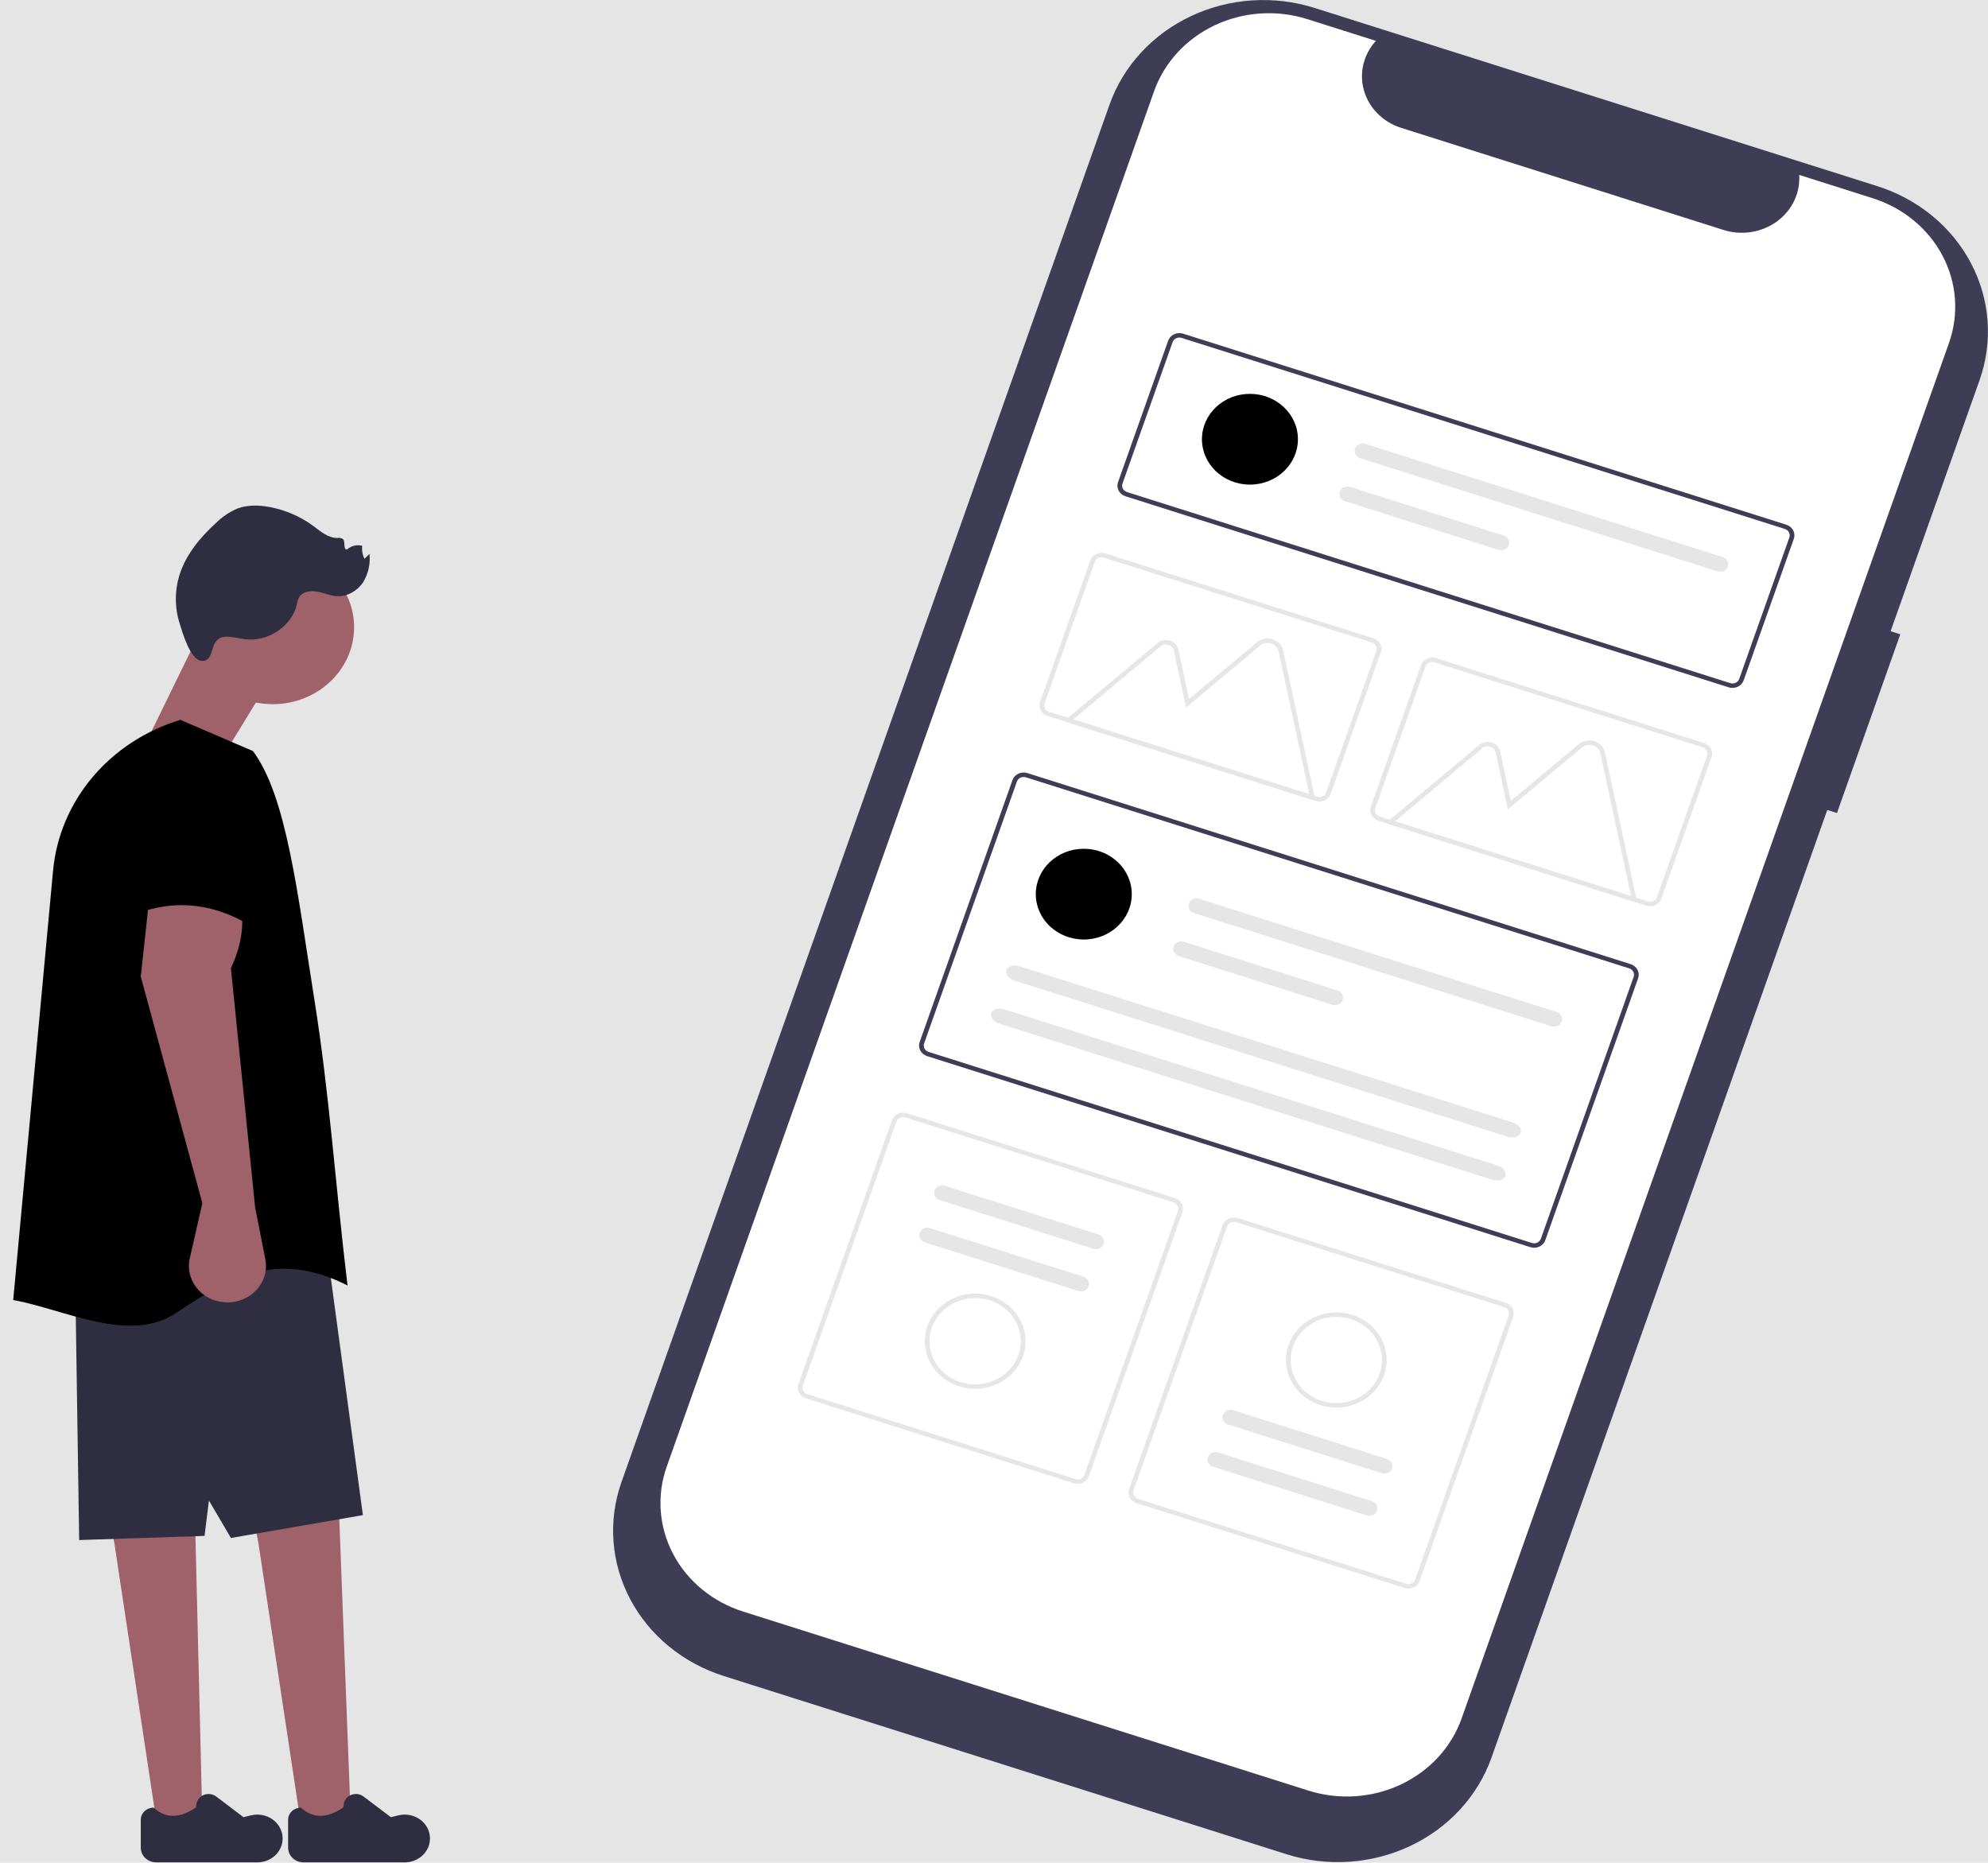
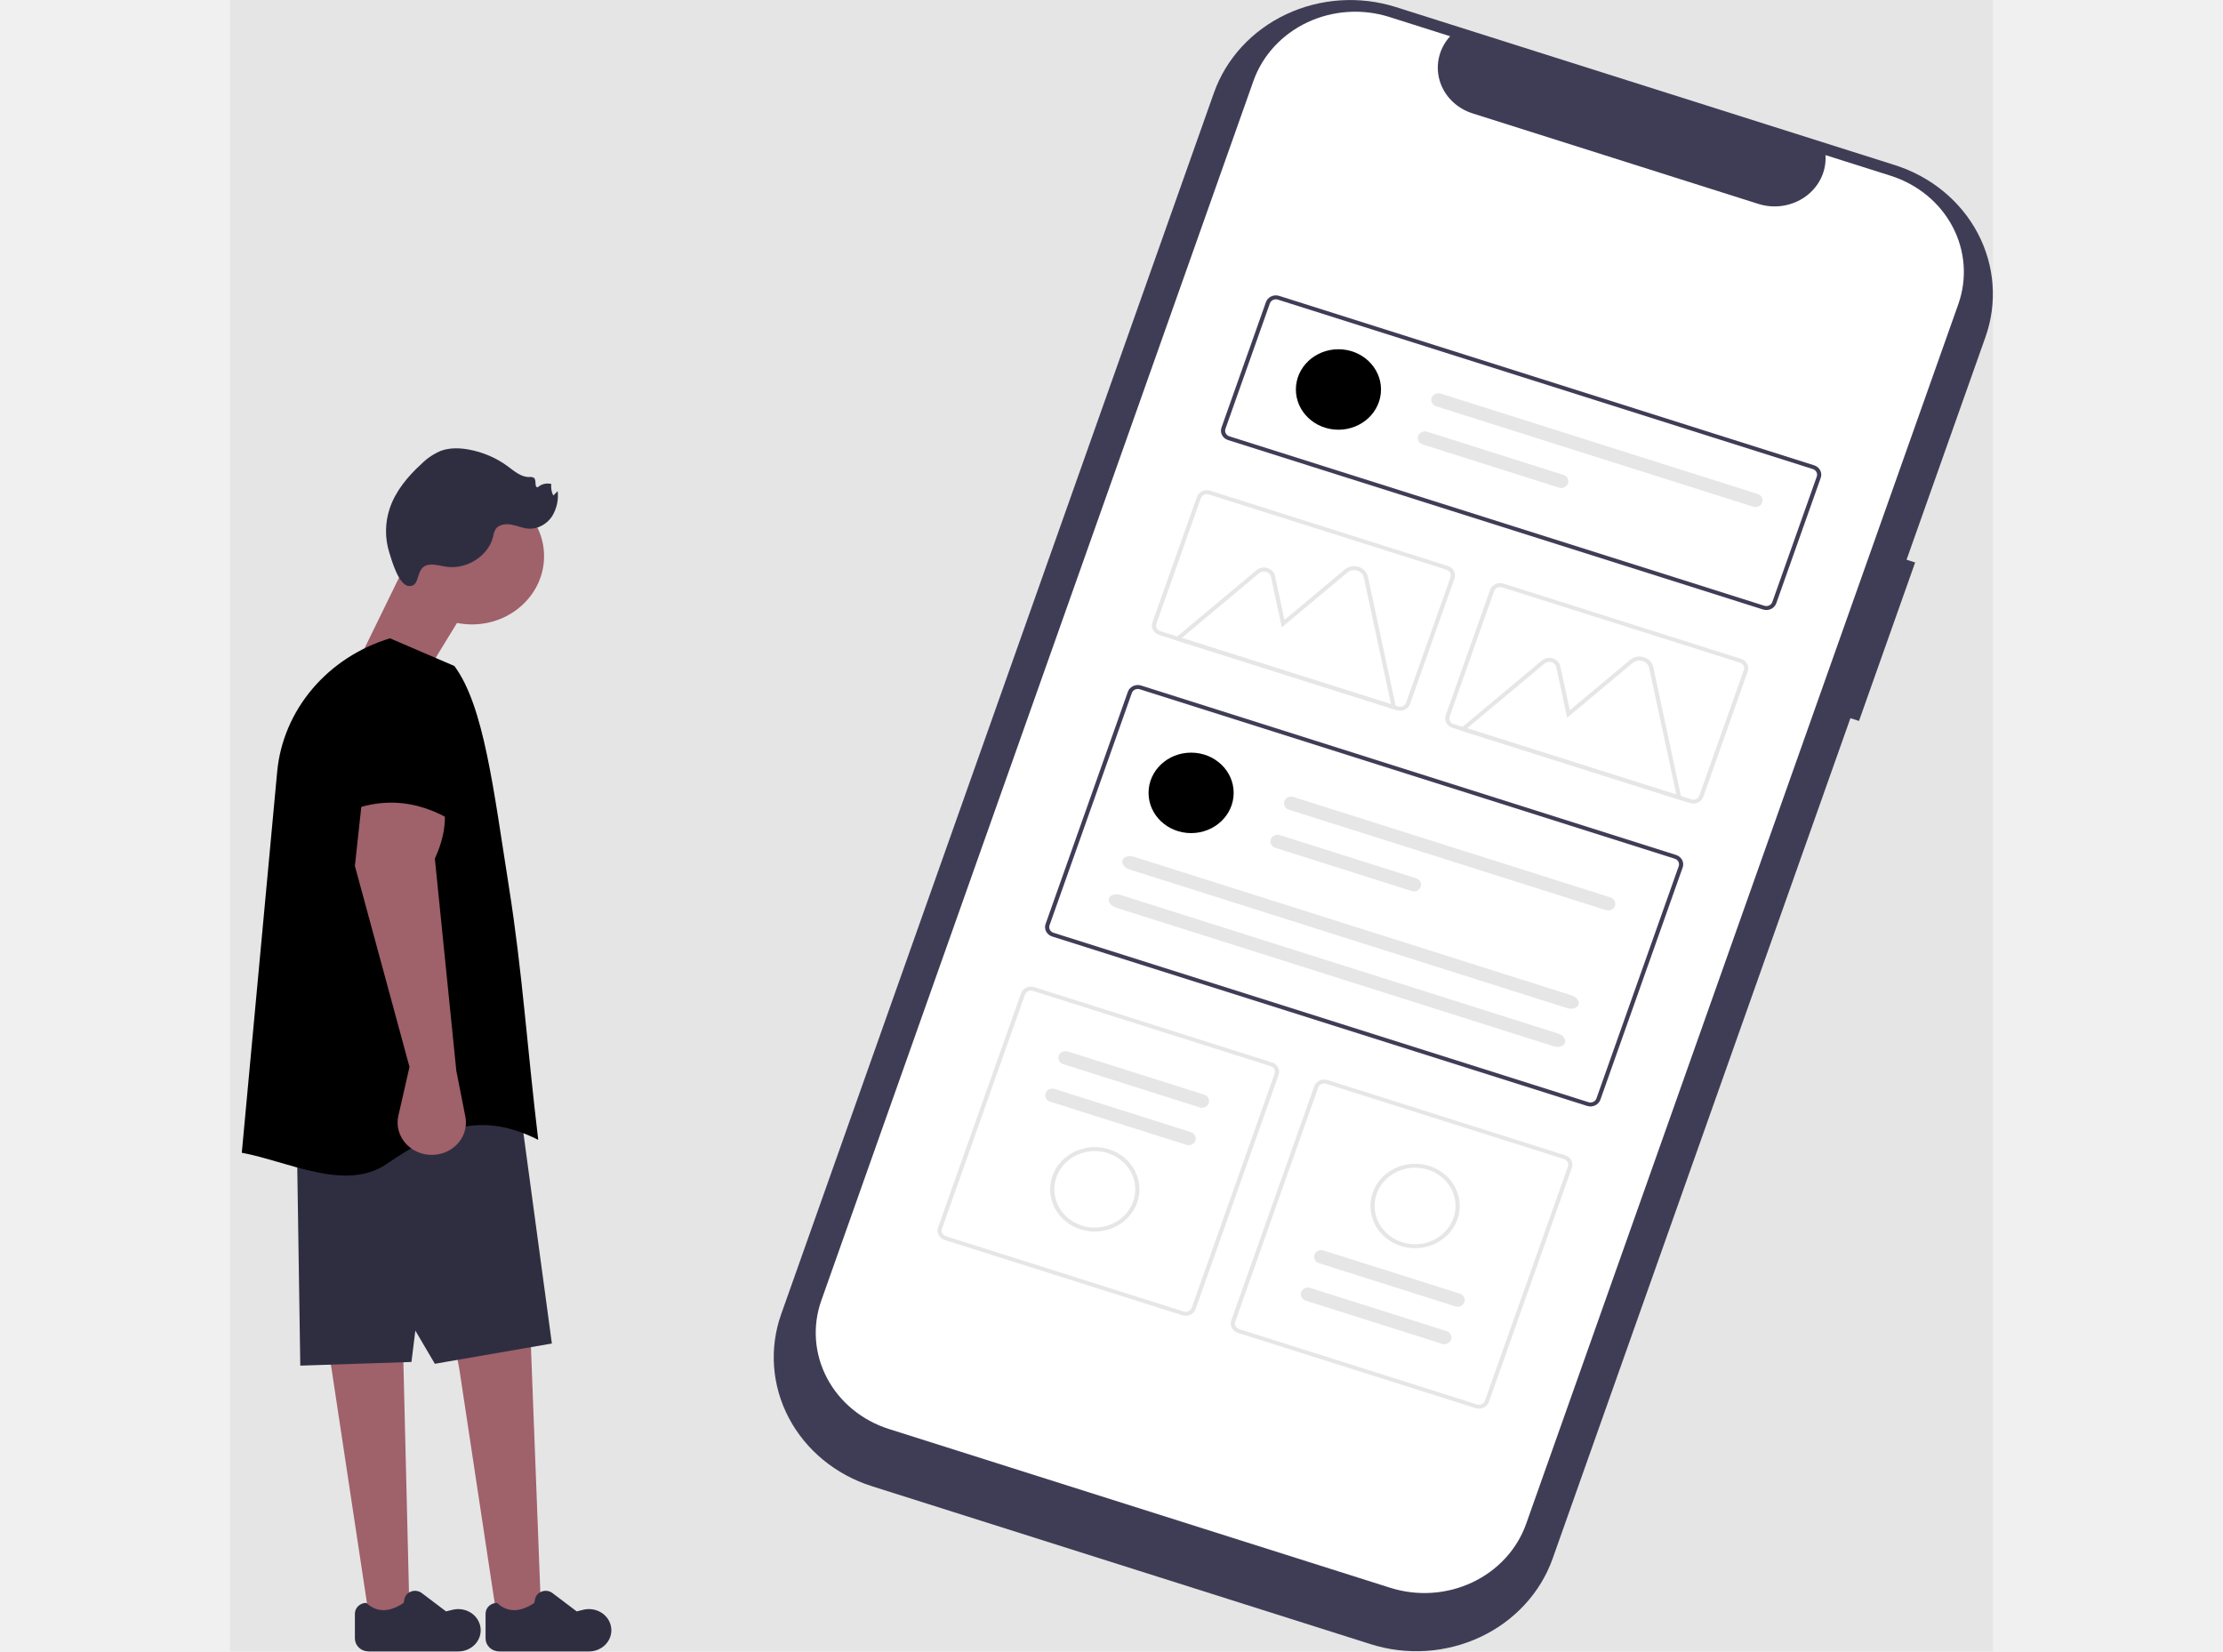
- <svg xmlns="http://www.w3.org/2000/svg" width="301" height="282" viewBox="0 0 301 282" fill="none">
+ <svg xmlns="http://www.w3.org/2000/svg" width="319" height="237" viewBox="0 0 301 282" fill="none">
  <rect width="301" height="282" fill="#E5E5E5" />
  <g id="ux 1">
    <path id="Vector" d="M30.636 275.545H23.643L17.316 233.67L12.654 209.426L29.304 205.962L29.471 227.687L30.636 275.545Z" fill="#9F616A" />
    <path id="Vector_2" d="M53.114 275.545H45.455L39.128 233.67L34.466 209.426L51.116 205.962L51.282 227.687L53.114 275.545Z" fill="#9F616A" />
    <path id="Vector_3" d="M54.945 229.419L34.965 232.882L31.635 227.215L30.969 232.568L11.988 233.197L11.322 189.432L49.284 187.543L54.945 229.419Z" fill="#2F2E41" />
    <path id="Vector_4" d="M61.277 282H45.968C45.346 282 44.75 281.766 44.31 281.351C43.87 280.935 43.623 280.371 43.623 279.783V275.552C43.623 275.311 43.674 275.071 43.772 274.848C43.869 274.624 44.013 274.421 44.194 274.25C44.374 274.079 44.589 273.944 44.825 273.851C45.062 273.759 45.315 273.711 45.571 273.711C47.435 275.436 49.582 275.3 51.952 273.711L52.067 273.092C52.123 272.793 52.26 272.513 52.465 272.28C52.67 272.046 52.936 271.867 53.236 271.76C53.536 271.653 53.861 271.621 54.178 271.669C54.495 271.716 54.794 271.841 55.045 272.03L59.184 275.162L60.318 274.884C60.883 274.745 61.474 274.731 62.046 274.842C62.618 274.953 63.156 275.186 63.618 275.524C64.08 275.862 64.454 276.296 64.711 276.791C64.968 277.287 65.102 277.832 65.102 278.384V278.384C65.102 278.859 65.003 279.329 64.811 279.768C64.618 280.206 64.337 280.605 63.982 280.941C63.627 281.277 63.205 281.543 62.741 281.725C62.277 281.906 61.78 282 61.277 282V282Z" fill="#2F2E41" />
    <path id="Vector_5" d="M38.966 282H23.657C23.035 282 22.439 281.766 21.999 281.351C21.559 280.935 21.312 280.371 21.312 279.783V275.552C21.312 275.311 21.362 275.071 21.46 274.848C21.558 274.624 21.702 274.421 21.883 274.25C22.063 274.079 22.278 273.944 22.514 273.851C22.751 273.759 23.004 273.711 23.26 273.711C25.123 275.436 27.271 275.3 29.64 273.711L29.756 273.092C29.812 272.793 29.949 272.513 30.154 272.28C30.359 272.046 30.625 271.867 30.925 271.76C31.225 271.653 31.55 271.621 31.867 271.669C32.184 271.716 32.483 271.841 32.734 272.03L36.873 275.162L38.007 274.884C38.572 274.745 39.163 274.731 39.735 274.842C40.307 274.953 40.845 275.186 41.307 275.524C41.769 275.862 42.142 276.296 42.4 276.791C42.657 277.287 42.791 277.832 42.791 278.384V278.384C42.791 278.859 42.692 279.329 42.5 279.768C42.307 280.206 42.026 280.605 41.67 280.941C41.315 281.277 40.894 281.543 40.43 281.725C39.966 281.906 39.468 282 38.966 282V282Z" fill="#2F2E41" />
    <path id="Vector_6" d="M41.292 106.625C48.097 106.625 53.613 101.409 53.613 94.975C53.613 88.541 48.097 83.326 41.292 83.326C34.487 83.326 28.971 88.541 28.971 94.975C28.971 101.409 34.487 106.625 41.292 106.625Z" fill="#9F616A" />
    <path id="Vector_7" d="M33.966 114.182L22.644 111.348L30.636 94.975L41.292 102.217L33.966 114.182Z" fill="#9F616A" />
    <path id="Vector_8" d="M52.616 194.641C42.605 189.599 35.673 192.694 26.682 198.795C19.68 203.546 9.798 198.276 2 196.845L8.038 131.81C8.519 126.637 10.603 121.712 14.031 117.655C17.459 113.597 22.078 110.586 27.308 109V109L38.297 113.723C43.365 120.546 44.981 134.843 47.621 151.506C49.898 165.88 50.714 178.747 52.616 194.641Z" fill="black" />
    <path id="Vector_9" d="M38.628 182.82L40.175 190.683C40.32 191.416 40.305 192.169 40.133 192.897C39.961 193.624 39.635 194.312 39.174 194.917C38.713 195.522 38.127 196.032 37.452 196.417C36.777 196.802 36.026 197.054 35.245 197.157C34.315 197.28 33.367 197.188 32.482 196.891C31.597 196.593 30.802 196.098 30.163 195.447C29.523 194.797 29.06 194.01 28.811 193.154C28.562 192.297 28.536 191.397 28.734 190.529L30.636 182.191L21.312 147.871L22.644 135.592L35.964 135.277C37.232 138.89 36.778 142.681 34.965 146.612L38.628 182.82Z" fill="#9F616A" />
    <path id="Vector_10" d="M34.17 96.417C35.147 96.362 36.101 96.674 37.071 96.796C40.541 97.231 44.151 94.85 44.917 91.621C44.978 91.191 45.114 90.773 45.318 90.385C45.852 89.56 47.069 89.403 48.071 89.593C49.074 89.782 50.024 90.226 51.045 90.276C52.622 90.355 54.136 89.437 54.976 88.173C55.77 86.869 56.108 85.362 55.941 83.865L55.185 84.615C54.878 84.001 54.759 83.318 54.843 82.643C54.442 82.542 54.021 82.54 53.619 82.637C53.218 82.734 52.849 82.927 52.549 83.198C51.883 83.265 52.386 82.029 51.891 81.602C51.65 81.462 51.363 81.411 51.085 81.459C49.667 81.472 48.52 80.447 47.403 79.621C45.467 78.194 43.203 77.218 40.795 76.771C39.194 76.476 37.491 76.428 35.973 76.992C34.747 77.512 33.641 78.254 32.717 79.176C30.34 81.337 28.235 83.876 27.246 86.851C26.442 89.287 26.419 91.894 27.18 94.343C27.579 95.615 28.78 99.969 30.538 100.071C32.747 100.198 31.421 96.572 34.17 96.417Z" fill="#2F2E41" />
    <path id="Vector_11" d="M39.627 141.259C33.035 136.635 26.166 135.73 18.981 139.055L21.834 121.07C22.152 119.067 23.22 117.238 24.843 115.916C26.467 114.594 28.539 113.867 30.681 113.867V113.867C33.054 113.867 35.329 114.758 37.007 116.344C38.685 117.93 39.627 120.082 39.627 122.325L39.627 141.259Z" fill="black" />
    <path id="Vector_12" d="M287.721 96.046L286.253 95.581L299.722 57.564C300.746 54.674 301.158 51.622 300.934 48.582C300.711 45.542 299.856 42.574 298.419 39.846C296.982 37.119 294.99 34.685 292.559 32.685C290.127 30.685 287.303 29.158 284.247 28.19L284.247 28.19L199.06 1.208C196.004 0.24 192.776 -0.149 189.561 0.062C186.346 0.274 183.206 1.082 180.322 2.441C177.437 3.799 174.863 5.682 172.748 7.981C170.633 10.28 169.017 12.951 167.993 15.841L167.993 15.841L94.1 224.406C92.032 230.241 92.501 236.614 95.403 242.123C98.306 247.632 103.403 251.825 109.575 253.78H109.575L194.762 280.761C200.934 282.716 207.674 282.273 213.5 279.529C219.327 276.785 223.761 271.965 225.829 266.129L225.829 266.129L276.665 122.642L278.133 123.107L287.721 96.046Z" fill="#3F3D56" />
    <path id="Vector_13" d="M283.531 30.009L272.412 26.487C272.503 27.834 272.243 29.182 271.653 30.412C271.064 31.642 270.164 32.716 269.032 33.539C267.9 34.362 266.572 34.91 265.164 35.133C263.756 35.357 262.311 35.25 260.957 34.821L212.155 19.363C210.801 18.934 209.579 18.197 208.597 17.217C207.616 16.236 206.904 15.043 206.525 13.741C206.147 12.439 206.112 11.069 206.425 9.752C206.738 8.435 207.389 7.21 208.321 6.187L197.935 2.897C193.326 1.438 188.292 1.769 183.941 3.818C179.59 5.867 176.278 9.467 174.734 13.825L100.949 222.084C99.405 226.442 99.755 231.201 101.923 235.315C104.09 239.429 107.897 242.56 112.506 244.02H112.506L198.103 271.132C200.385 271.855 202.796 272.145 205.197 271.987C207.598 271.83 209.942 271.226 212.097 270.211C214.251 269.197 216.173 267.791 217.753 266.074C219.332 264.357 220.539 262.362 221.303 260.204V260.204L295.088 51.945C295.853 49.787 296.161 47.508 295.993 45.238C295.826 42.968 295.188 40.751 294.115 38.714C293.042 36.677 291.555 34.86 289.739 33.366C287.923 31.873 285.814 30.732 283.531 30.009V30.009Z" fill="white" />
    <path id="Vector_14" d="M261.751 104.08L170.403 75.147C169.955 75.004 169.584 74.7 169.374 74.299C169.163 73.899 169.128 73.436 169.278 73.012L176.869 51.587C177.019 51.163 177.342 50.813 177.765 50.614C178.189 50.414 178.678 50.382 179.127 50.523L270.475 79.456C270.923 79.599 271.294 79.904 271.505 80.304C271.715 80.704 271.75 81.168 271.6 81.592L264.009 103.017C263.859 103.44 263.536 103.791 263.113 103.99C262.689 104.189 262.2 104.222 261.751 104.08V104.08ZM178.9 51.163C178.631 51.078 178.337 51.097 178.083 51.217C177.829 51.337 177.636 51.547 177.545 51.801L169.955 73.226C169.865 73.481 169.885 73.758 170.012 73.999C170.138 74.239 170.361 74.422 170.63 74.507L261.978 103.44C262.247 103.525 262.541 103.506 262.795 103.386C263.049 103.267 263.242 103.057 263.333 102.802L270.923 81.377C271.013 81.123 270.993 80.845 270.866 80.605C270.74 80.365 270.517 80.182 270.248 80.096L178.9 51.163Z" fill="#3F3D56" />
    <path id="Vector_15" d="M231.717 188.851L140.369 159.918C139.921 159.775 139.551 159.471 139.34 159.07C139.129 158.67 139.094 158.207 139.244 157.783L153.295 118.124C153.446 117.7 153.768 117.35 154.191 117.151C154.615 116.951 155.105 116.919 155.553 117.06L246.901 145.994C247.35 146.136 247.72 146.441 247.931 146.841C248.142 147.242 248.176 147.705 248.026 148.129L233.975 187.788C233.825 188.211 233.502 188.561 233.079 188.761C232.656 188.96 232.166 188.993 231.717 188.851ZM155.327 117.7C155.057 117.615 154.763 117.635 154.509 117.754C154.255 117.874 154.062 118.084 153.972 118.338L139.921 157.997C139.831 158.252 139.851 158.529 139.978 158.77C140.105 159.01 140.327 159.193 140.596 159.278L231.944 188.211C232.213 188.296 232.507 188.277 232.761 188.157C233.015 188.038 233.208 187.828 233.299 187.573L247.35 147.915C247.44 147.66 247.419 147.382 247.292 147.142C247.166 146.902 246.944 146.719 246.675 146.633L155.327 117.7Z" fill="#3F3D56" />
    <path id="Vector_16" d="M249.288 137.135L208.688 124.275C208.24 124.133 207.87 123.828 207.659 123.428C207.448 123.027 207.414 122.564 207.563 122.14L215.154 100.715C215.305 100.291 215.627 99.941 216.051 99.742C216.474 99.542 216.964 99.51 217.412 99.651L258.012 112.511C258.46 112.653 258.83 112.958 259.041 113.358C259.252 113.759 259.286 114.222 259.137 114.646L251.546 136.071C251.395 136.495 251.073 136.845 250.649 137.044C250.226 137.244 249.736 137.276 249.288 137.135V137.135ZM217.186 100.291C216.916 100.206 216.623 100.226 216.369 100.345C216.115 100.465 215.921 100.675 215.831 100.929L208.24 122.354C208.15 122.609 208.171 122.887 208.297 123.127C208.424 123.367 208.646 123.55 208.915 123.635L249.514 136.495C249.783 136.58 250.077 136.56 250.331 136.441C250.585 136.321 250.779 136.111 250.869 135.857L258.46 114.432C258.55 114.177 258.529 113.899 258.403 113.659C258.276 113.419 258.054 113.236 257.785 113.151L217.186 100.291Z" fill="#E6E6E6" />
    <path id="Vector_17" d="M162.608 224.599L122.009 211.74C121.56 211.598 121.19 211.293 120.979 210.893C120.768 210.492 120.734 210.029 120.884 209.605L135.048 169.627C135.199 169.203 135.521 168.853 135.944 168.653C136.368 168.454 136.858 168.421 137.306 168.563L177.905 181.422C178.354 181.565 178.724 181.869 178.935 182.27C179.146 182.67 179.18 183.133 179.03 183.557L164.866 223.536C164.715 223.96 164.393 224.31 163.97 224.509C163.546 224.709 163.057 224.741 162.608 224.599V224.599ZM137.08 169.203C136.81 169.118 136.516 169.137 136.262 169.257C136.008 169.376 135.815 169.586 135.725 169.841L121.56 209.819C121.471 210.074 121.491 210.352 121.618 210.592C121.744 210.832 121.966 211.015 122.235 211.1L162.835 223.96C163.104 224.045 163.398 224.025 163.652 223.906C163.906 223.786 164.099 223.576 164.19 223.321L178.354 183.343C178.444 183.088 178.423 182.811 178.296 182.57C178.17 182.33 177.948 182.147 177.679 182.062L137.08 169.203Z" fill="#E6E6E6" />
    <path id="Vector_18" d="M212.68 240.459L172.081 227.6C171.633 227.457 171.262 227.153 171.051 226.752C170.841 226.352 170.806 225.889 170.956 225.465L185.12 185.486C185.271 185.062 185.593 184.712 186.017 184.513C186.44 184.313 186.93 184.281 187.378 184.423L227.978 197.282C228.426 197.424 228.796 197.729 229.007 198.129C229.218 198.53 229.252 198.993 229.103 199.417L214.938 239.396C214.788 239.819 214.465 240.169 214.042 240.369C213.619 240.568 213.129 240.601 212.68 240.459V240.459ZM187.152 185.062C186.883 184.977 186.589 184.997 186.335 185.116C186.081 185.236 185.887 185.446 185.797 185.7L171.633 225.679C171.543 225.934 171.563 226.211 171.69 226.452C171.816 226.692 172.039 226.875 172.308 226.96L212.907 239.819C213.176 239.904 213.47 239.885 213.724 239.765C213.978 239.646 214.171 239.436 214.262 239.181L228.426 199.203C228.516 198.948 228.495 198.67 228.369 198.43C228.242 198.19 228.02 198.007 227.751 197.922L187.152 185.062Z" fill="#E6E6E6" />
    <path id="Vector_19" d="M164.093 142.262C168.106 142.262 171.36 139.186 171.36 135.391C171.36 131.596 168.106 128.52 164.093 128.52C160.079 128.52 156.826 131.596 156.826 135.391C156.826 139.186 160.079 142.262 164.093 142.262Z" fill="black" />
    <path id="Vector_20" d="M181.546 136.088C181.395 136.039 181.235 136.019 181.076 136.029C180.917 136.039 180.761 136.078 180.618 136.145C180.475 136.212 180.347 136.305 180.242 136.419C180.137 136.533 180.057 136.665 180.007 136.808C179.956 136.951 179.936 137.102 179.947 137.253C179.958 137.403 180.001 137.55 180.072 137.685C180.144 137.82 180.243 137.94 180.364 138.039C180.485 138.137 180.625 138.212 180.777 138.26L234.919 155.408C235.07 155.457 235.23 155.477 235.389 155.467C235.548 155.457 235.704 155.418 235.847 155.351C235.99 155.284 236.118 155.191 236.223 155.077C236.328 154.964 236.408 154.831 236.458 154.688C236.509 154.545 236.529 154.394 236.518 154.243C236.507 154.093 236.464 153.946 236.392 153.811C236.321 153.676 236.222 153.556 236.101 153.457C235.98 153.359 235.84 153.284 235.688 153.237L181.546 136.088Z" fill="#E6E6E6" />
    <path id="Vector_21" d="M179.238 142.603C179.087 142.554 178.927 142.534 178.768 142.544C178.608 142.554 178.453 142.594 178.31 142.661C178.167 142.728 178.039 142.821 177.934 142.934C177.829 143.048 177.749 143.18 177.698 143.323C177.648 143.466 177.627 143.618 177.639 143.768C177.65 143.919 177.693 144.066 177.764 144.2C177.836 144.335 177.935 144.456 178.056 144.554C178.176 144.653 178.317 144.728 178.468 144.775L201.766 152.154C202.07 152.249 202.401 152.226 202.687 152.09C202.973 151.954 203.191 151.717 203.293 151.43C203.394 151.143 203.372 150.83 203.23 150.558C203.088 150.287 202.838 150.08 202.535 149.982L179.238 142.603Z" fill="#E6E6E6" />
    <path id="Vector_22" d="M154.347 146.305C153.474 146.028 152.59 146.29 152.378 146.889C152.166 147.487 152.704 148.2 153.578 148.476L228.277 172.136C229.151 172.413 230.035 172.151 230.247 171.552C230.459 170.954 229.92 170.241 229.047 169.964L154.347 146.305Z" fill="#E6E6E6" />
    <path id="Vector_23" d="M152.039 152.82C151.166 152.543 150.282 152.805 150.07 153.404C149.858 154.003 150.396 154.715 151.27 154.992L225.969 178.652C226.843 178.928 227.726 178.666 227.938 178.068C228.15 177.469 227.612 176.756 226.739 176.48L152.039 152.82Z" fill="#E6E6E6" />
    <path id="Vector_24" d="M189.25 73.38C193.263 73.38 196.517 70.303 196.517 66.509C196.517 62.714 193.263 59.638 189.25 59.638C185.236 59.638 181.983 62.714 181.983 66.509C181.983 70.303 185.236 73.38 189.25 73.38Z" fill="black" />
    <path id="Vector_25" d="M206.703 67.206C206.552 67.158 206.393 67.139 206.234 67.149C206.075 67.159 205.92 67.199 205.778 67.266C205.636 67.333 205.508 67.426 205.404 67.54C205.3 67.653 205.22 67.785 205.169 67.928C205.119 68.07 205.098 68.221 205.109 68.371C205.12 68.521 205.163 68.668 205.234 68.802C205.305 68.937 205.403 69.057 205.523 69.156C205.643 69.254 205.783 69.33 205.934 69.378L260.076 86.526C260.38 86.621 260.711 86.598 260.997 86.462C261.283 86.326 261.501 86.089 261.603 85.802C261.704 85.515 261.682 85.202 261.54 84.931C261.398 84.659 261.148 84.452 260.845 84.355L206.703 67.206Z" fill="#E6E6E6" />
    <path id="Vector_26" d="M204.395 73.721C204.244 73.673 204.085 73.654 203.926 73.664C203.767 73.675 203.612 73.714 203.47 73.781C203.327 73.849 203.2 73.941 203.096 74.055C202.991 74.168 202.911 74.3 202.861 74.443C202.81 74.586 202.79 74.736 202.801 74.886C202.812 75.037 202.854 75.183 202.925 75.318C202.996 75.452 203.095 75.573 203.215 75.671C203.335 75.77 203.474 75.845 203.625 75.893L226.923 83.272C227.227 83.367 227.558 83.344 227.844 83.208C228.131 83.072 228.348 82.835 228.45 82.548C228.552 82.261 228.529 81.948 228.387 81.676C228.245 81.405 227.995 81.198 227.692 81.1L204.395 73.721Z" fill="#E6E6E6" />
    <path id="Vector_27" d="M199.178 121.267L161.092 109.204L175.256 97.365C175.51 97.153 175.818 97.007 176.15 96.944C176.482 96.88 176.826 96.9 177.147 97.001C177.469 97.103 177.756 97.283 177.98 97.523C178.205 97.763 178.358 98.055 178.426 98.369L180.033 105.852L190.321 97.252C190.639 96.987 191.025 96.805 191.44 96.725C191.856 96.645 192.287 96.67 192.689 96.797C193.091 96.925 193.451 97.15 193.732 97.451C194.013 97.751 194.205 98.116 194.29 98.509L199.178 121.267ZM162.491 108.936L198.233 120.256L193.59 98.644C193.531 98.367 193.395 98.109 193.197 97.898C192.999 97.686 192.746 97.527 192.462 97.437C192.179 97.347 191.876 97.33 191.583 97.386C191.29 97.442 191.017 97.571 190.794 97.758L179.58 107.131L177.726 98.503C177.684 98.305 177.587 98.121 177.446 97.97C177.304 97.819 177.123 97.705 176.921 97.641C176.718 97.577 176.501 97.564 176.292 97.605C176.083 97.645 175.888 97.737 175.728 97.87L162.491 108.936Z" fill="#E6E6E6" />
    <path id="Vector_28" d="M247.897 136.698L209.811 124.635L223.975 112.796C224.228 112.584 224.537 112.438 224.869 112.374C225.201 112.311 225.545 112.331 225.866 112.432C226.188 112.534 226.475 112.714 226.699 112.954C226.924 113.194 227.077 113.486 227.145 113.8L228.752 121.283L239.04 112.683C239.358 112.418 239.744 112.236 240.159 112.156C240.575 112.076 241.006 112.101 241.408 112.228C241.81 112.356 242.17 112.581 242.451 112.882C242.732 113.182 242.924 113.547 243.009 113.94L247.897 136.698ZM211.21 124.367L246.952 135.687L242.309 114.075C242.25 113.798 242.114 113.54 241.916 113.329C241.718 113.117 241.465 112.958 241.181 112.868C240.898 112.778 240.594 112.761 240.302 112.817C240.009 112.873 239.736 113.002 239.512 113.189L228.299 122.562L226.445 113.934C226.403 113.736 226.306 113.552 226.165 113.401C226.023 113.25 225.842 113.136 225.64 113.072C225.437 113.008 225.22 112.995 225.011 113.036C224.802 113.076 224.607 113.167 224.447 113.301L211.21 124.367Z" fill="#E6E6E6" />
    <path id="Vector_29" d="M199.215 121.275L158.616 108.416C158.168 108.273 157.798 107.968 157.587 107.568C157.376 107.168 157.341 106.705 157.491 106.28L165.082 84.856C165.233 84.432 165.555 84.082 165.978 83.882C166.402 83.683 166.891 83.65 167.34 83.792L207.939 96.651C208.388 96.794 208.758 97.099 208.969 97.499C209.18 97.899 209.214 98.362 209.064 98.786L201.474 120.211C201.323 120.635 201 120.985 200.577 121.185C200.154 121.384 199.664 121.416 199.215 121.275ZM167.113 84.432C166.844 84.347 166.55 84.366 166.296 84.486C166.042 84.605 165.849 84.816 165.758 85.07L158.168 106.495C158.078 106.749 158.098 107.027 158.225 107.267C158.352 107.507 158.574 107.69 158.843 107.776L199.442 120.635C199.711 120.72 200.005 120.701 200.259 120.581C200.513 120.461 200.707 120.251 200.797 119.997L208.388 98.572C208.478 98.317 208.457 98.04 208.33 97.799C208.204 97.559 207.982 97.376 207.713 97.291L167.113 84.432Z" fill="#E6E6E6" />
    <path id="Vector_30" d="M143.036 179.547C142.885 179.498 142.725 179.478 142.566 179.488C142.407 179.498 142.251 179.538 142.108 179.605C141.965 179.672 141.837 179.765 141.732 179.878C141.628 179.992 141.547 180.124 141.497 180.267C141.446 180.41 141.426 180.562 141.437 180.712C141.448 180.863 141.491 181.01 141.563 181.144C141.634 181.279 141.733 181.4 141.854 181.498C141.975 181.597 142.115 181.672 142.267 181.719L165.564 189.098C165.715 189.146 165.874 189.165 166.033 189.155C166.192 189.145 166.347 189.105 166.489 189.038C166.632 188.971 166.759 188.878 166.863 188.764C166.968 188.651 167.048 188.519 167.098 188.376C167.149 188.234 167.169 188.083 167.158 187.933C167.147 187.783 167.105 187.636 167.034 187.501C166.963 187.367 166.864 187.247 166.744 187.148C166.624 187.049 166.485 186.974 166.334 186.926L143.036 179.547Z" fill="#E6E6E6" />
    <path id="Vector_31" d="M140.769 185.945C140.465 185.85 140.134 185.873 139.848 186.009C139.562 186.145 139.344 186.382 139.242 186.669C139.141 186.956 139.163 187.269 139.305 187.541C139.447 187.812 139.697 188.019 140 188.117L163.297 195.496C163.602 195.591 163.933 195.567 164.219 195.432C164.505 195.296 164.723 195.059 164.825 194.772C164.926 194.485 164.904 194.171 164.762 193.9C164.62 193.629 164.37 193.422 164.067 193.324L140.769 185.945Z" fill="#E6E6E6" />
    <path id="Vector_32" d="M145.229 209.926C143.8 209.473 142.544 208.629 141.621 207.502C140.698 206.374 140.15 205.013 140.045 203.591C139.941 202.168 140.285 200.749 141.033 199.511C141.782 198.274 142.902 197.274 144.252 196.638C145.601 196.002 147.12 195.759 148.616 195.94C150.111 196.12 151.517 196.716 152.655 197.652C153.792 198.588 154.611 199.821 155.007 201.197C155.403 202.572 155.359 204.028 154.88 205.38C154.236 207.192 152.858 208.688 151.049 209.54C149.239 210.392 147.147 210.531 145.229 209.926V209.926ZM149.846 196.895C148.55 196.485 147.154 196.447 145.836 196.786C144.517 197.126 143.334 197.827 142.437 198.802C141.54 199.777 140.969 200.982 140.796 202.264C140.623 203.545 140.856 204.847 141.466 206.004C142.075 207.16 143.033 208.12 144.22 208.762C145.406 209.404 146.767 209.698 148.131 209.608C149.494 209.519 150.799 209.049 151.88 208.258C152.961 207.467 153.769 206.391 154.203 205.166C154.783 203.523 154.65 201.729 153.833 200.179C153.016 198.628 151.582 197.447 149.846 196.895V196.895Z" fill="#E6E6E6" />
    <path id="Vector_33" d="M206.95 229.475C207.101 229.524 207.261 229.543 207.42 229.534C207.58 229.524 207.735 229.484 207.878 229.417C208.021 229.35 208.149 229.257 208.254 229.144C208.359 229.03 208.439 228.898 208.49 228.755C208.54 228.612 208.561 228.46 208.549 228.31C208.538 228.159 208.495 228.012 208.424 227.877C208.352 227.743 208.253 227.622 208.132 227.524C208.012 227.425 207.871 227.35 207.72 227.303L184.422 219.924C184.271 219.875 184.111 219.855 183.952 219.865C183.793 219.875 183.637 219.914 183.494 219.981C183.351 220.048 183.223 220.141 183.118 220.255C183.014 220.369 182.933 220.501 182.883 220.644C182.832 220.787 182.812 220.938 182.823 221.089C182.834 221.239 182.877 221.386 182.949 221.521C183.02 221.656 183.119 221.776 183.24 221.875C183.361 221.973 183.501 222.048 183.653 222.096L206.95 229.475Z" fill="#E6E6E6" />
    <path id="Vector_34" d="M209.217 223.077C209.368 223.125 209.527 223.144 209.686 223.134C209.845 223.123 210 223.084 210.142 223.017C210.285 222.95 210.412 222.857 210.516 222.743C210.621 222.63 210.7 222.498 210.751 222.355C210.802 222.212 210.822 222.062 210.811 221.912C210.8 221.762 210.757 221.615 210.686 221.48C210.615 221.346 210.517 221.226 210.397 221.127C210.277 221.028 210.137 220.953 209.986 220.905L186.689 213.526C186.538 213.477 186.378 213.457 186.219 213.467C186.06 213.477 185.904 213.517 185.761 213.584C185.618 213.65 185.49 213.743 185.385 213.857C185.28 213.971 185.2 214.103 185.149 214.246C185.099 214.389 185.078 214.541 185.09 214.691C185.101 214.842 185.144 214.989 185.215 215.123C185.287 215.258 185.386 215.379 185.507 215.477C185.628 215.576 185.768 215.651 185.919 215.698L209.217 223.077Z" fill="#E6E6E6" />
    <path id="Vector_35" d="M204.757 199.096C206.187 199.549 207.442 200.393 208.365 201.52C209.288 202.648 209.836 204.009 209.941 205.431C210.046 206.854 209.702 208.273 208.953 209.511C208.204 210.748 207.084 211.748 205.735 212.384C204.385 213.02 202.866 213.263 201.371 213.082C199.875 212.902 198.469 212.306 197.332 211.37C196.194 210.434 195.375 209.201 194.979 207.825C194.583 206.45 194.627 204.994 195.106 203.642C195.751 201.83 197.128 200.334 198.938 199.482C200.747 198.63 202.84 198.491 204.757 199.096V199.096ZM200.14 212.127C201.436 212.537 202.832 212.575 204.151 212.236C205.469 211.896 206.652 211.195 207.549 210.22C208.446 209.245 209.017 208.04 209.19 206.758C209.363 205.477 209.13 204.175 208.521 203.018C207.911 201.862 206.953 200.902 205.767 200.26C204.58 199.618 203.219 199.324 201.856 199.414C200.492 199.503 199.188 199.973 198.107 200.764C197.026 201.555 196.217 202.631 195.783 203.856C195.203 205.499 195.336 207.293 196.153 208.843C196.97 210.394 198.404 211.575 200.14 212.127V212.127Z" fill="#E6E6E6" />
  </g>
</svg>
